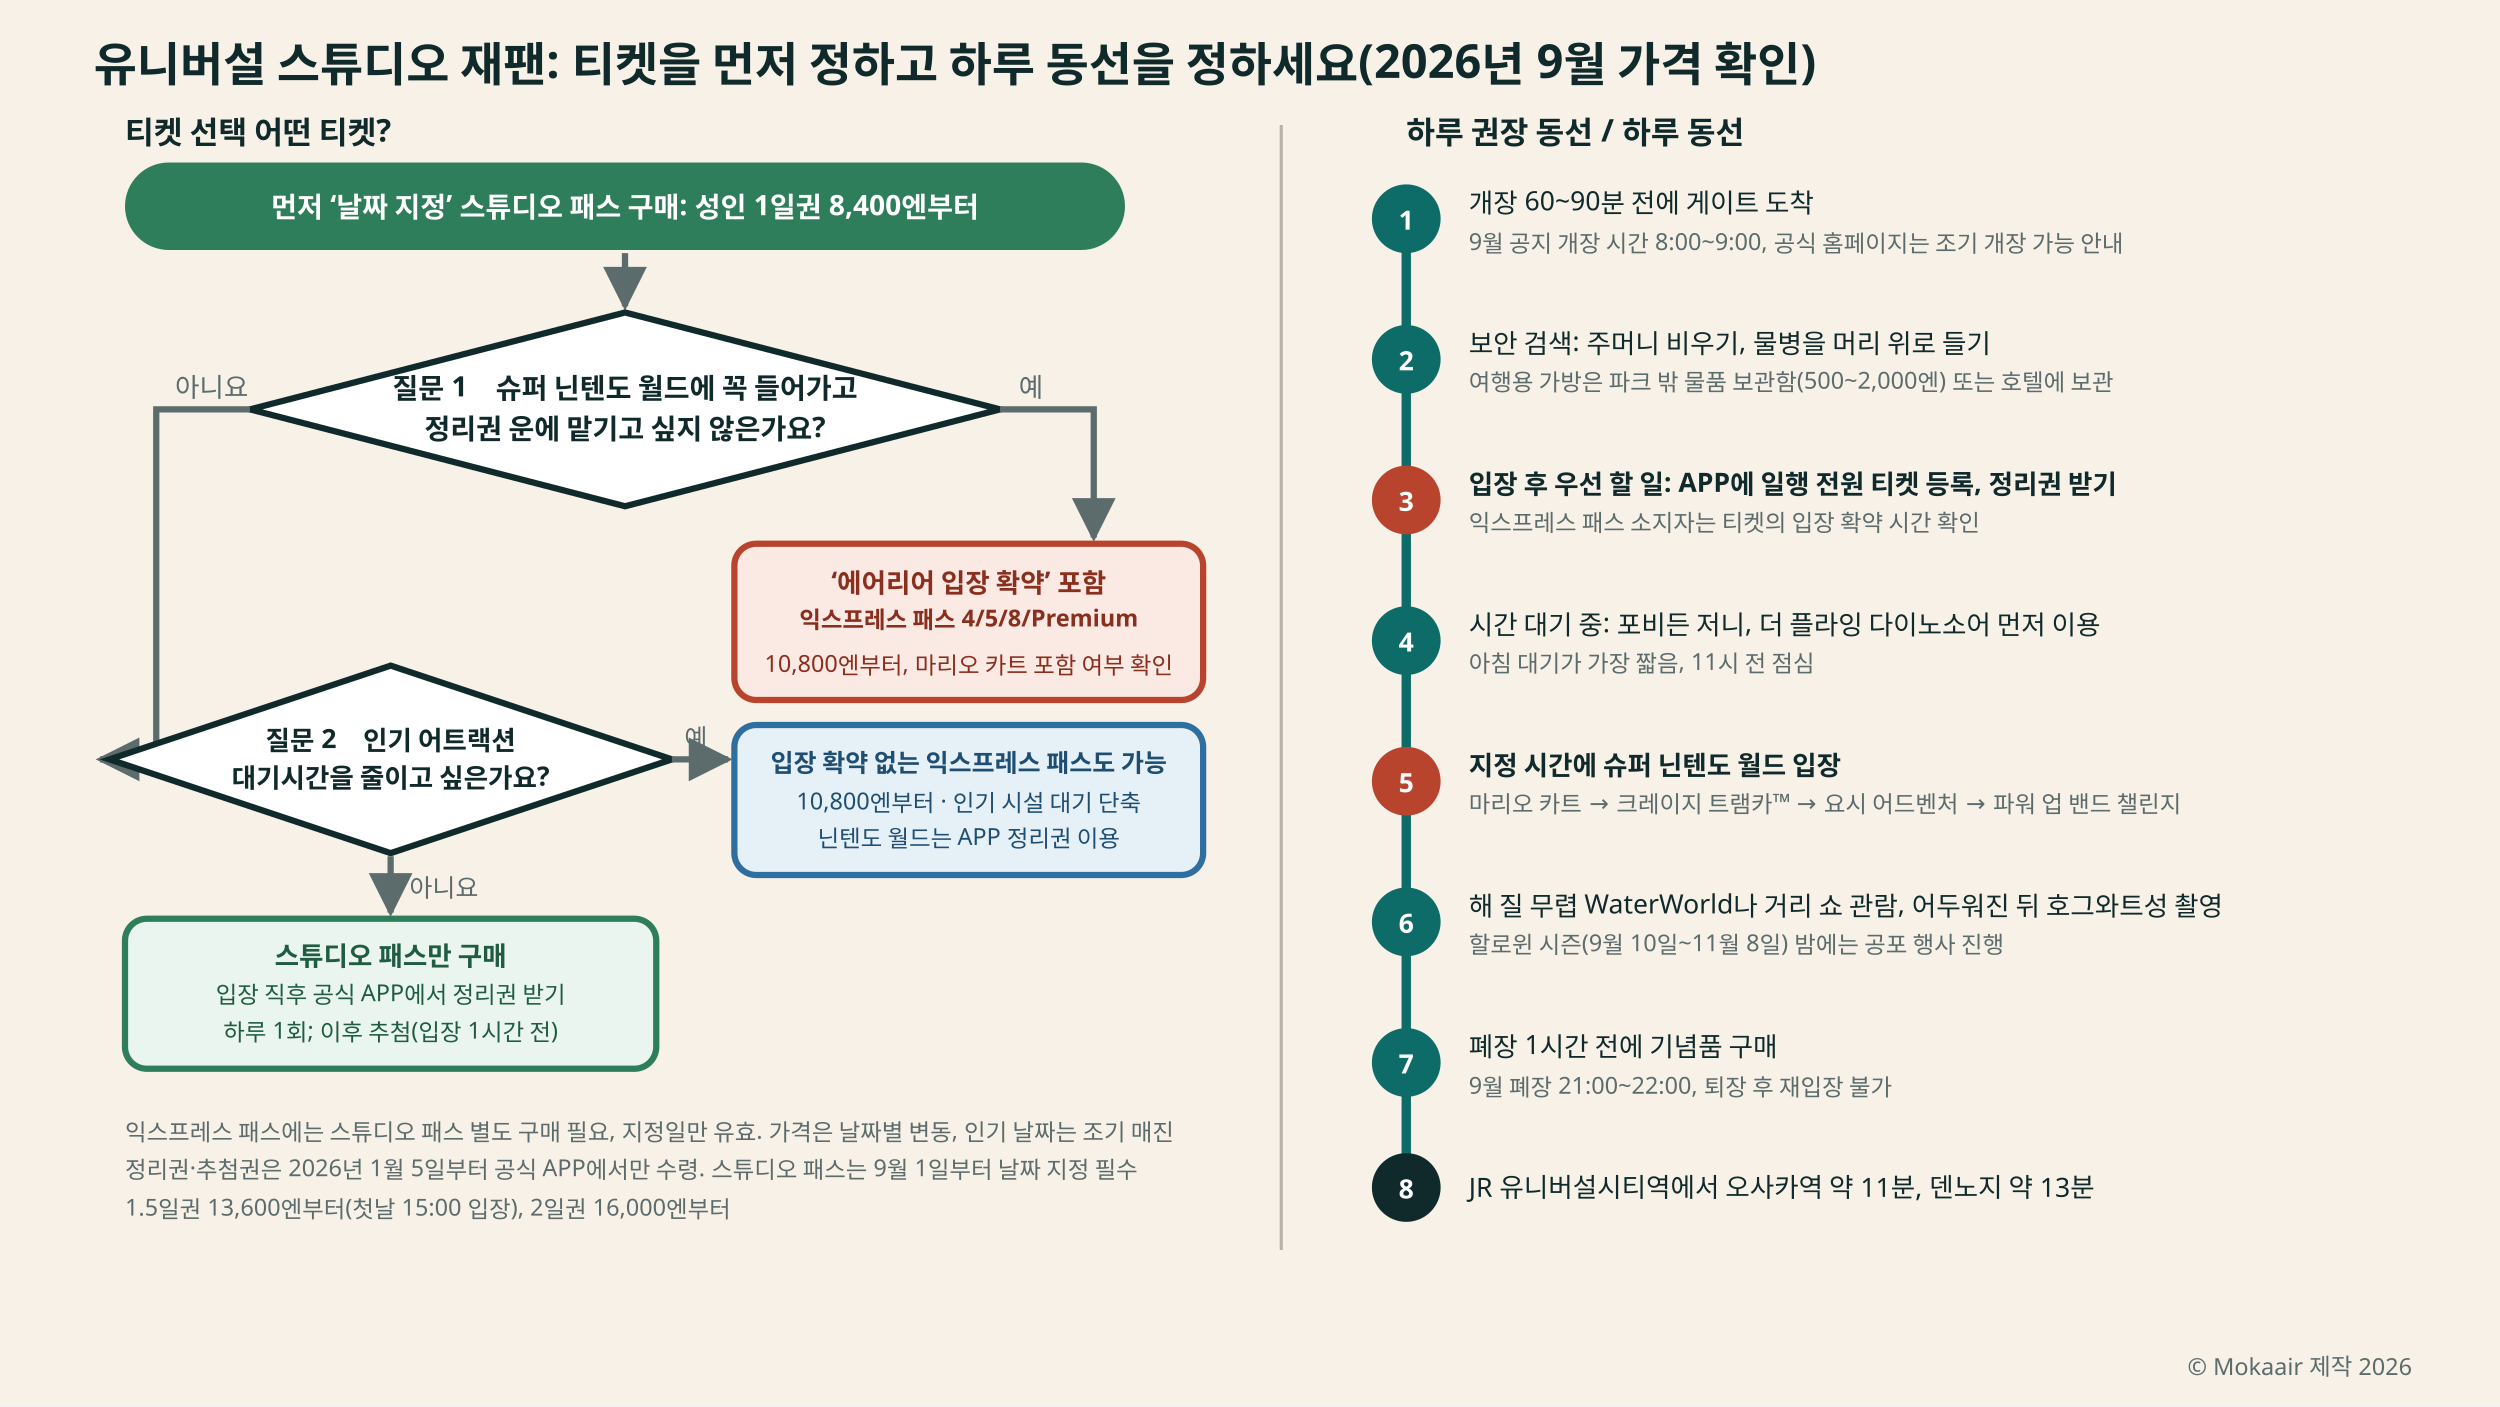
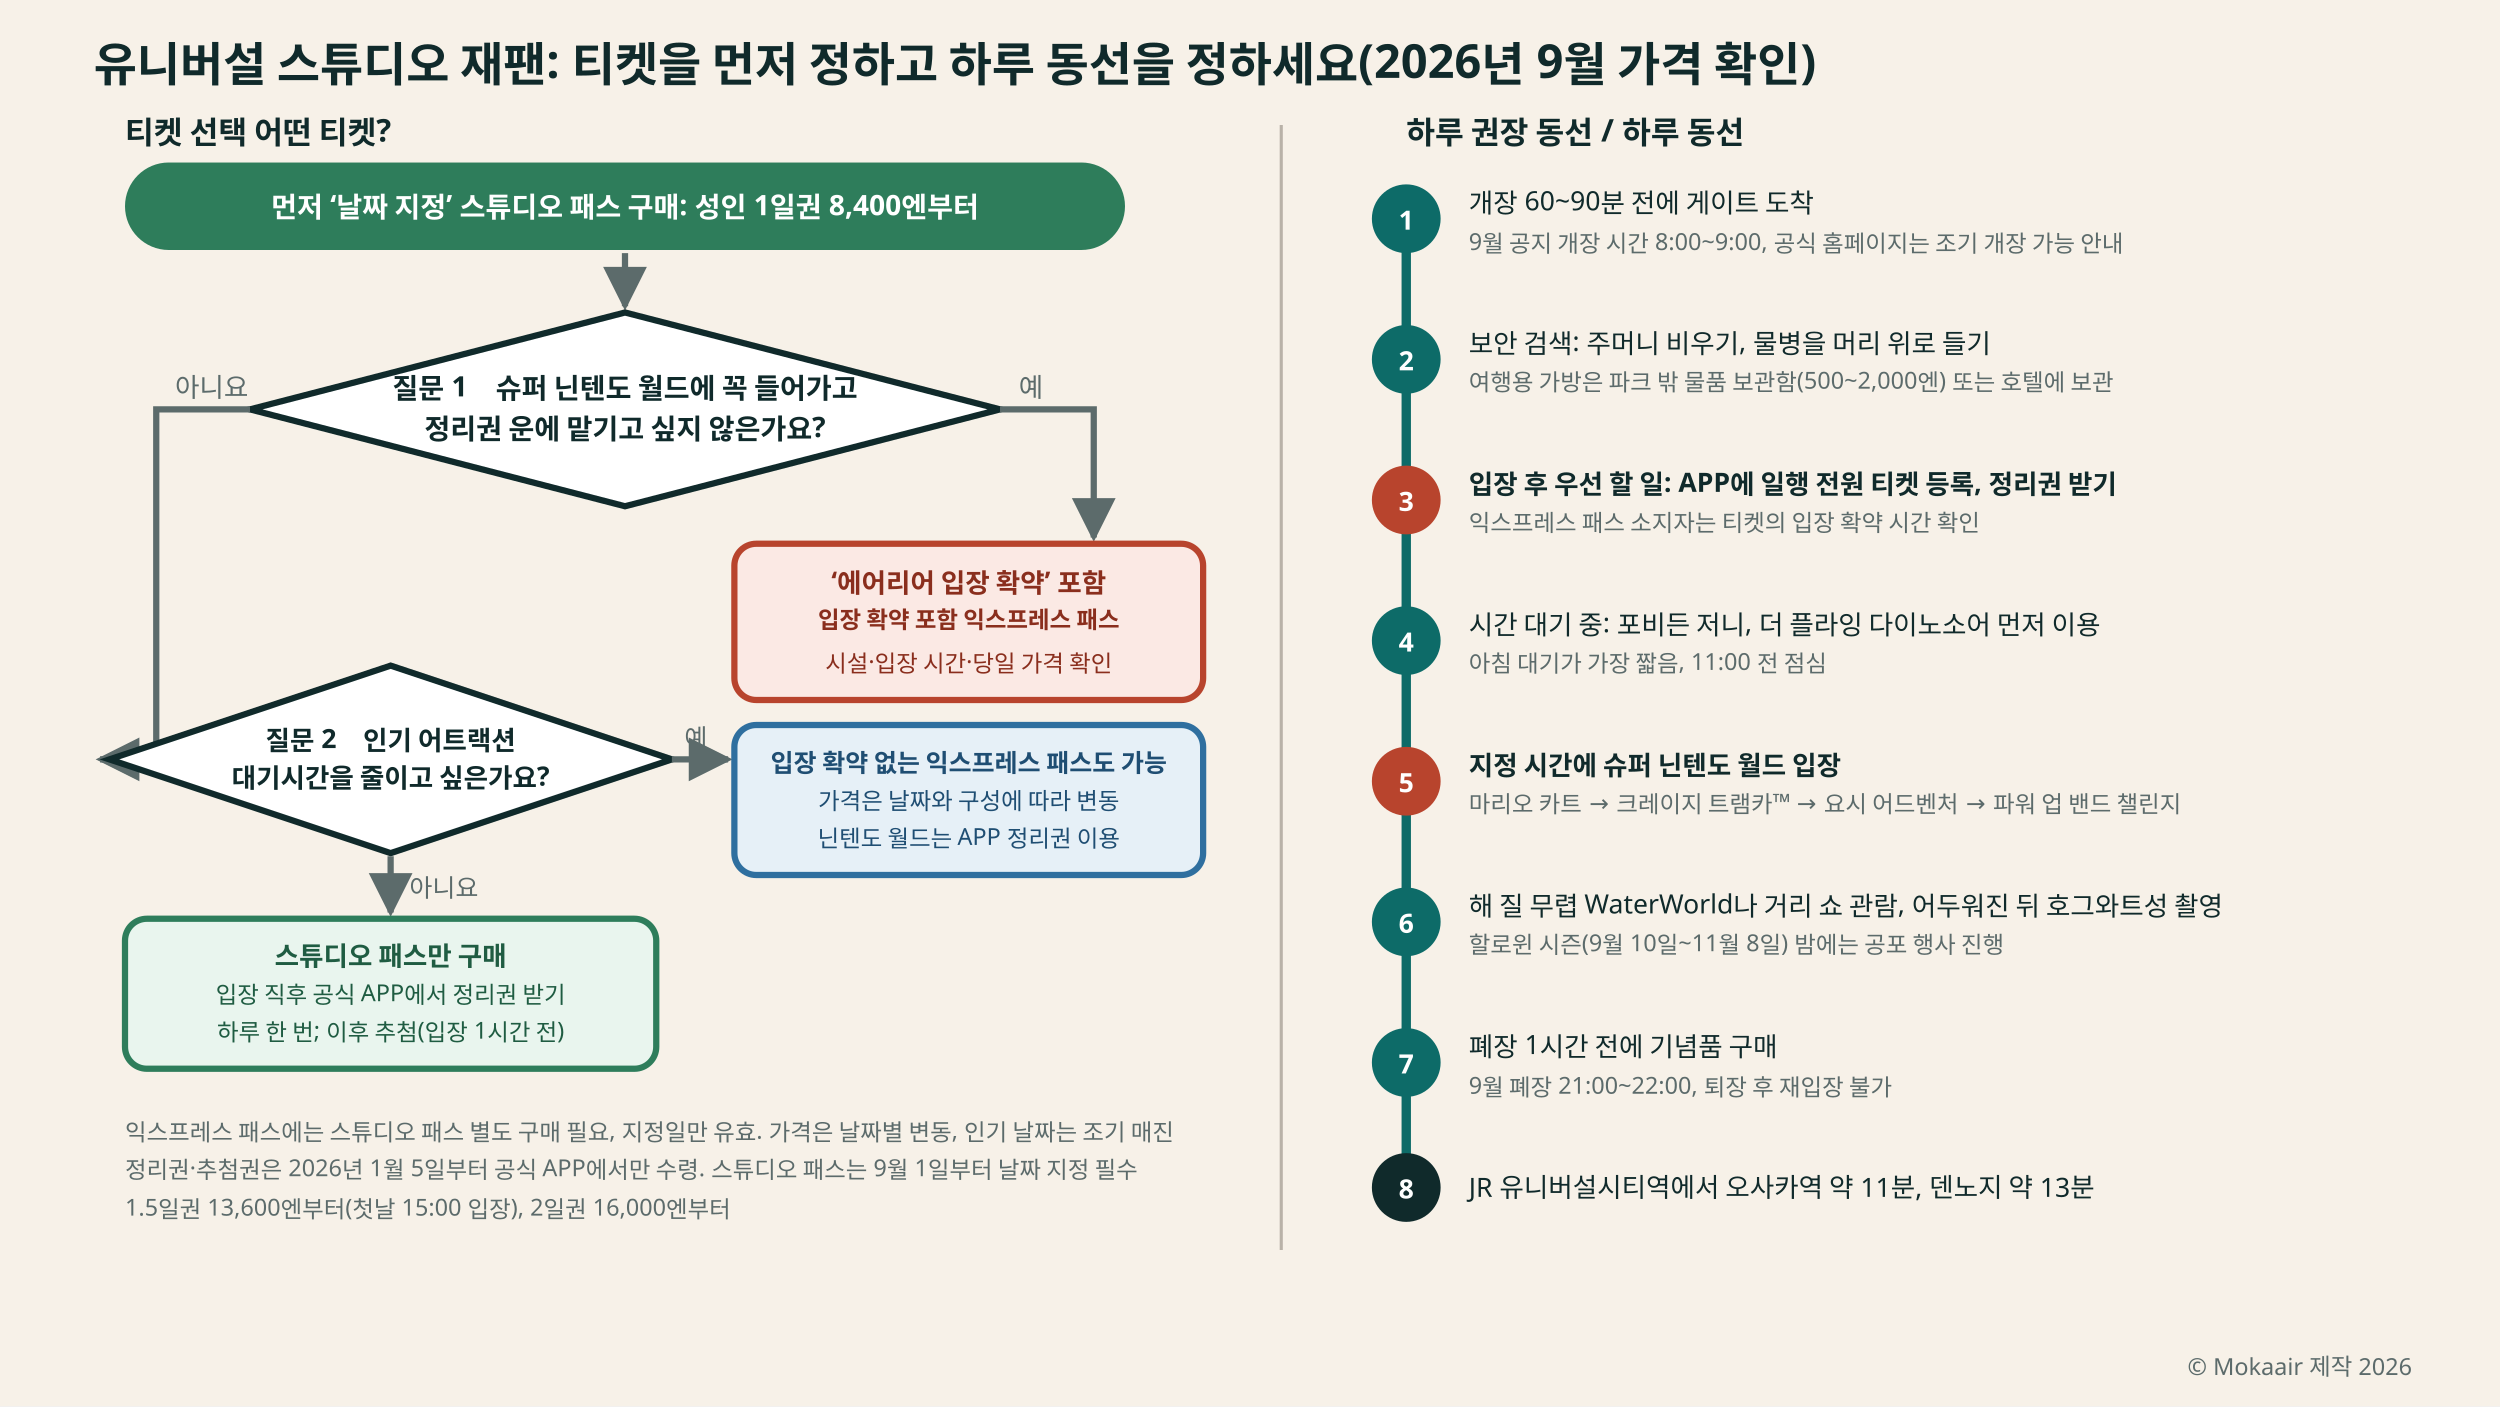
<svg xmlns="http://www.w3.org/2000/svg" viewBox="0 0 1600 900" width="1600" height="900" role="img" aria-labelledby="title desc" font-family="'Noto Sans TC','Noto Sans JP','PingFang TC','Microsoft JhengHei','Hiragino Sans',system-ui,sans-serif">
  <rect width="1600" height="900" fill="#F7F1E8" />
  <defs>
    <marker id="arrow" viewBox="0 0 10 10" refX="9" refY="5" markerWidth="7" markerHeight="7" orient="auto">
      <path d="M 0 0 L 10 5 L 0 10 z" fill="#5C6B6B" />
    </marker>
  </defs>
  <text x="60" y="52" font-size="30" font-weight="700" fill="#102A2B">유니버설 스튜디오 재팬: 티켓을 먼저 정하고 하루 동선을 정하세요(2026년 9월 가격 확인)</text>
  <text x="80" y="92" font-size="20" font-weight="700" fill="#102A2B">티켓 선택 어떤 티켓?</text>
  <rect x="80" y="104" width="640" height="56" rx="28" fill="#2E7D5B" />
  <text x="400" y="139" font-size="18" font-weight="700" fill="#FFFFFF" text-anchor="middle">먼저 ‘날짜 지정’ 스튜디오 패스 구매: 성인 1일권 8,400엔부터</text>
  <path d="M 400 162 L 400 196" stroke="#5C6B6B" stroke-width="4" marker-end="url(#arrow)" />
  <polygon points="400,200 640,262 400,324 160,262" fill="#FFFFFF" stroke="#102A2B" stroke-width="4" />
  <text x="400" y="255" font-size="18" font-weight="700" fill="#102A2B" text-anchor="middle">질문 1　슈퍼 닌텐도 월드에 꼭 들어가고</text>
  <text x="400" y="281" font-size="18" font-weight="700" fill="#102A2B" text-anchor="middle">정리권 운에 맡기고 싶지 않은가요?</text>
  <path d="M 640 262 L 700 262 L 700 344" stroke="#5C6B6B" stroke-width="4" fill="none" marker-end="url(#arrow)" />
  <text x="652" y="254" font-size="17" fill="#5C6B6B">예</text>
  <rect x="470" y="348" width="300" height="100" rx="14" fill="#FBE9E4" stroke="#B8442D" stroke-width="4" />
  <text x="620" y="378" font-size="17" font-weight="700" fill="#8A2E1D" text-anchor="middle">‘에어리어 입장 확약’ 포함</text>
-   <text x="620" y="402" font-size="15" font-weight="700" fill="#8A2E1D" text-anchor="middle" style="font-size: 15px;">익스프레스 패스 4/5/8/Premium</text>
-   <text x="620" y="430" font-size="15" fill="#8A2E1D" text-anchor="middle">10,800엔부터, 마리오 카트 포함 여부 확인</text>
+   <text x="620" y="402" font-size="15" font-weight="700" fill="#8A2E1D" text-anchor="middle" style="font-size: 15px;">입장 확약 포함 익스프레스 패스</text>
+   <text x="620" y="430" font-size="15" fill="#8A2E1D" text-anchor="middle">시설·입장 시간·당일 가격 확인</text>
  <path d="M 160 262 L 100 262 L 100 486 L 64 486" stroke="#5C6B6B" stroke-width="4" fill="none" marker-end="url(#arrow)" />
  <text x="112" y="254" font-size="17" fill="#5C6B6B">아니요</text>
  <polygon points="250,426 430,486 250,546 70,486" fill="#FFFFFF" stroke="#102A2B" stroke-width="4" />
  <text x="250" y="480" font-size="17" font-weight="700" fill="#102A2B" text-anchor="middle">질문 2　인기 어트랙션</text>
  <text x="250" y="504" font-size="17" font-weight="700" fill="#102A2B" text-anchor="middle">대기시간을 줄이고 싶은가요?</text>
  <path d="M 430 486 L 466 486" stroke="#5C6B6B" stroke-width="4" fill="none" marker-end="url(#arrow)" />
  <text x="438" y="478" font-size="16" fill="#5C6B6B">예</text>
  <rect x="470" y="464" width="300" height="96" rx="14" fill="#E6F0F7" stroke="#2F6F9F" stroke-width="4" />
  <text x="620" y="494" font-size="16" font-weight="700" fill="#1F4E73" text-anchor="middle">입장 확약 없는 익스프레스 패스도 가능</text>
-   <text x="620" y="518" font-size="15" fill="#1F4E73" text-anchor="middle">10,800엔부터 · 인기 시설 대기 단축</text>
+   <text x="620" y="518" font-size="15" fill="#1F4E73" text-anchor="middle">가격은 날짜와 구성에 따라 변동</text>
  <text x="620" y="542" font-size="15" fill="#1F4E73" text-anchor="middle">닌텐도 월드는 APP 정리권 이용</text>
  <path d="M 250 548 L 250 584" stroke="#5C6B6B" stroke-width="4" fill="none" marker-end="url(#arrow)" />
  <text x="262" y="574" font-size="16" fill="#5C6B6B">아니요</text>
  <rect x="80" y="588" width="340" height="96" rx="14" fill="#E9F5EE" stroke="#2E7D5B" stroke-width="4" />
  <text x="250" y="618" font-size="17" font-weight="700" fill="#1F5C42" text-anchor="middle">스튜디오 패스만 구매</text>
  <text x="250" y="642" font-size="15" fill="#1F5C42" text-anchor="middle">입장 직후 공식 APP에서 정리권 받기</text>
-   <text x="250" y="666" font-size="15" fill="#1F5C42" text-anchor="middle" style="font-size: 15px;">하루 1회; 이후 추첨(입장 1시간 전)</text>
+   <text x="250" y="666" font-size="15" fill="#1F5C42" text-anchor="middle" style="font-size: 15px;">하루 한 번; 이후 추첨(입장 1시간 전)</text>
  <text x="80" y="730" font-size="15" fill="#5C6B6B">익스프레스 패스에는 스튜디오 패스 별도 구매 필요, 지정일만 유효. 가격은 날짜별 변동, 인기 날짜는 조기 매진</text>
  <text x="80" y="754" font-size="15" fill="#5C6B6B">정리권·추첨권은 2026년 1월 5일부터 공식 APP에서만 수령. 스튜디오 패스는 9월 1일부터 날짜 지정 필수</text>
  <text x="80" y="778" font-size="15" fill="#5C6B6B">1.5일권 13,600엔부터(첫날 15:00 입장), 2일권 16,000엔부터</text>
  <line x1="820" y1="80" x2="820" y2="800" stroke="#B9B2A8" stroke-width="2" />
  <text x="900" y="92" font-size="20" font-weight="700" fill="#102A2B">하루 권장 동선 / 하루 동선</text>
  <path d="M 900 130 L 900 760" stroke="#0D6B68" stroke-width="6" stroke-linecap="round" />
  <g font-size="17" fill="#102A2B">
    <circle cx="900" cy="140" r="22" fill="#0D6B68" />
    <text x="900" y="147" font-size="17" font-weight="700" fill="#FFFFFF" text-anchor="middle">1</text>
    <text x="940" y="136">개장 60~90분 전에 게이트 도착</text>
    <text x="940" y="160" font-size="15" fill="#5C6B6B">9월 공지 개장 시간 8:00~9:00, 공식 홈페이지는 조기 개장 가능 안내</text>
    <circle cx="900" cy="230" r="22" fill="#0D6B68" />
    <text x="900" y="237" font-size="17" font-weight="700" fill="#FFFFFF" text-anchor="middle">2</text>
    <text x="940" y="226">보안 검색: 주머니 비우기, 물병을 머리 위로 들기</text>
    <text x="940" y="250" font-size="15" fill="#5C6B6B">여행용 가방은 파크 밖 물품 보관함(500~2,000엔) 또는 호텔에 보관</text>
    <circle cx="900" cy="320" r="22" fill="#B8442D" />
    <text x="900" y="327" font-size="17" font-weight="700" fill="#FFFFFF" text-anchor="middle">3</text>
    <text x="940" y="316" font-weight="700">입장 후 우선 할 일: APP에 일행 전원 티켓 등록, 정리권 받기</text>
    <text x="940" y="340" font-size="15" fill="#5C6B6B">익스프레스 패스 소지자는 티켓의 입장 확약 시간 확인</text>
    <circle cx="900" cy="410" r="22" fill="#0D6B68" />
    <text x="900" y="417" font-size="17" font-weight="700" fill="#FFFFFF" text-anchor="middle">4</text>
    <text x="940" y="406">시간 대기 중: 포비든 저니, 더 플라잉 다이노소어 먼저 이용</text>
-     <text x="940" y="430" font-size="15" fill="#5C6B6B">아침 대기가 가장 짧음, 11시 전 점심</text>
+     <text x="940" y="430" font-size="15" fill="#5C6B6B">아침 대기가 가장 짧음, 11:00 전 점심</text>
    <circle cx="900" cy="500" r="22" fill="#B8442D" />
    <text x="900" y="507" font-size="17" font-weight="700" fill="#FFFFFF" text-anchor="middle">5</text>
    <text x="940" y="496" font-weight="700">지정 시간에 슈퍼 닌텐도 월드 입장</text>
    <text x="940" y="520" font-size="15" fill="#5C6B6B">마리오 카트 → 크레이지 트램카™ → 요시 어드벤처 → 파워 업 밴드 챌린지</text>
    <circle cx="900" cy="590" r="22" fill="#0D6B68" />
    <text x="900" y="597" font-size="17" font-weight="700" fill="#FFFFFF" text-anchor="middle">6</text>
    <text x="940" y="586">해 질 무렵 WaterWorld나 거리 쇼 관람, 어두워진 뒤 호그와트성 촬영</text>
    <text x="940" y="610" font-size="15" fill="#5C6B6B">할로윈 시즌(9월 10일~11월 8일) 밤에는 공포 행사 진행</text>
    <circle cx="900" cy="680" r="22" fill="#0D6B68" />
    <text x="900" y="687" font-size="17" font-weight="700" fill="#FFFFFF" text-anchor="middle">7</text>
    <text x="940" y="676">폐장 1시간 전에 기념품 구매</text>
    <text x="940" y="700" font-size="15" fill="#5C6B6B">9월 폐장 21:00~22:00, 퇴장 후 재입장 불가</text>
    <circle cx="900" cy="760" r="22" fill="#102A2B" />
    <text x="900" y="767" font-size="17" font-weight="700" fill="#FFFFFF" text-anchor="middle">8</text>
    <text x="940" y="766">JR 유니버설시티역에서 오사카역 약 11분, 덴노지 약 13분</text>
  </g>
  <text x="1400" y="880" font-size="15" fill="#5C6B6B">© Mokaair 제작 2026</text>
</svg>
